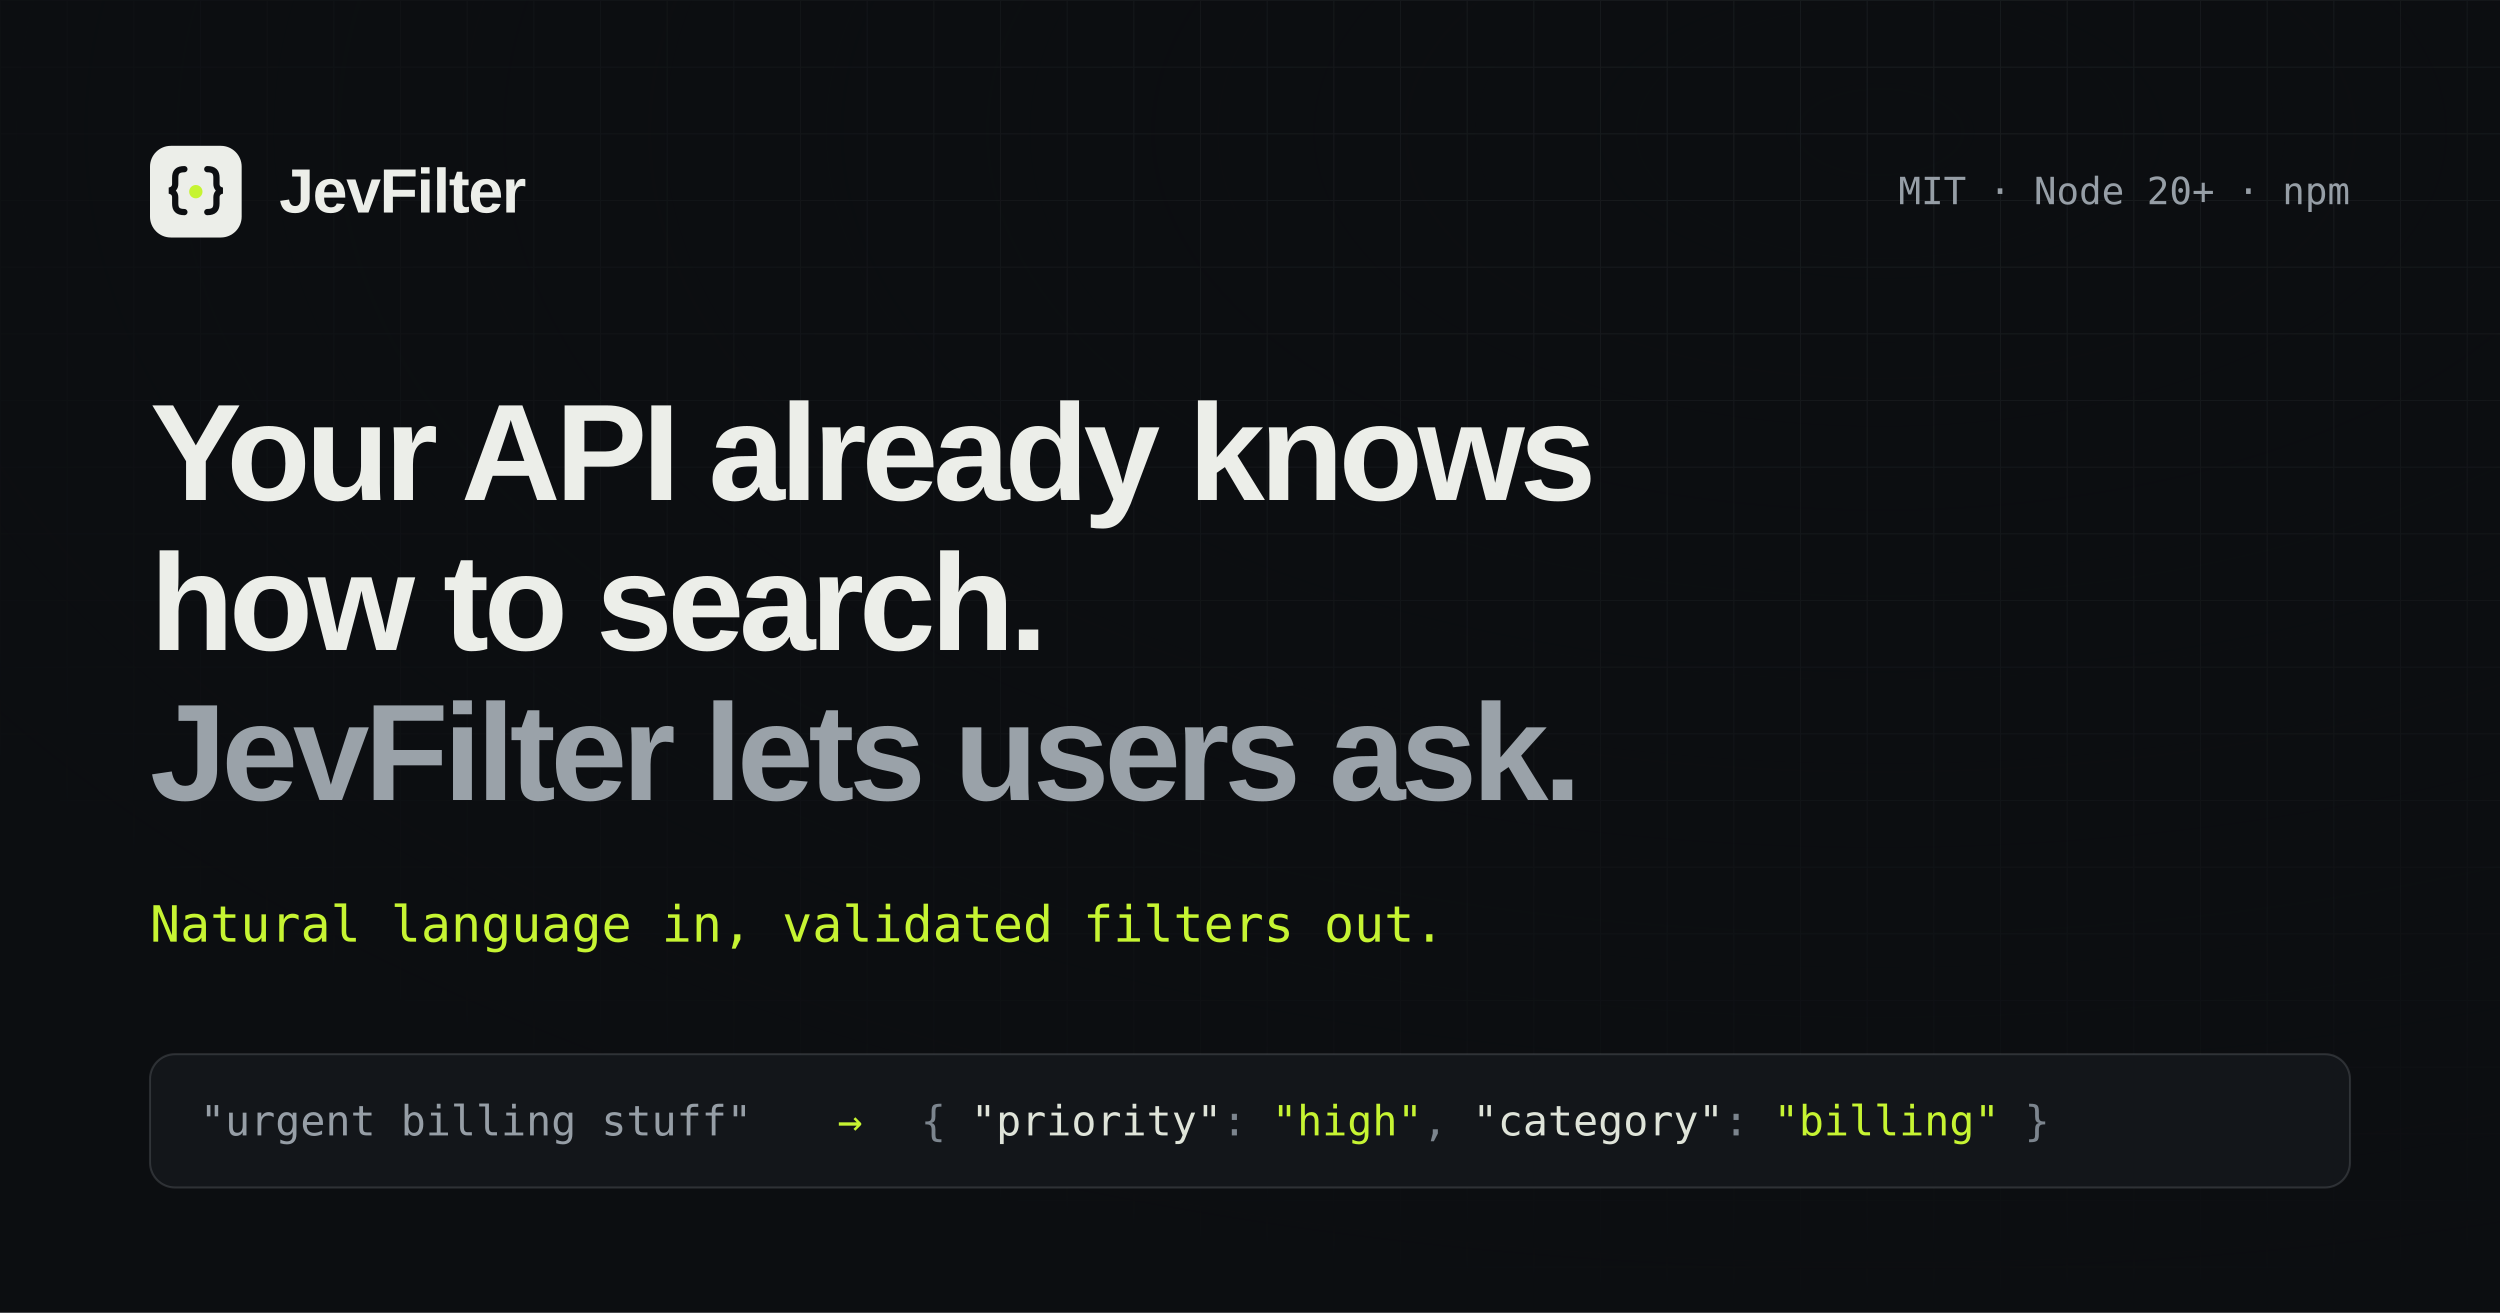
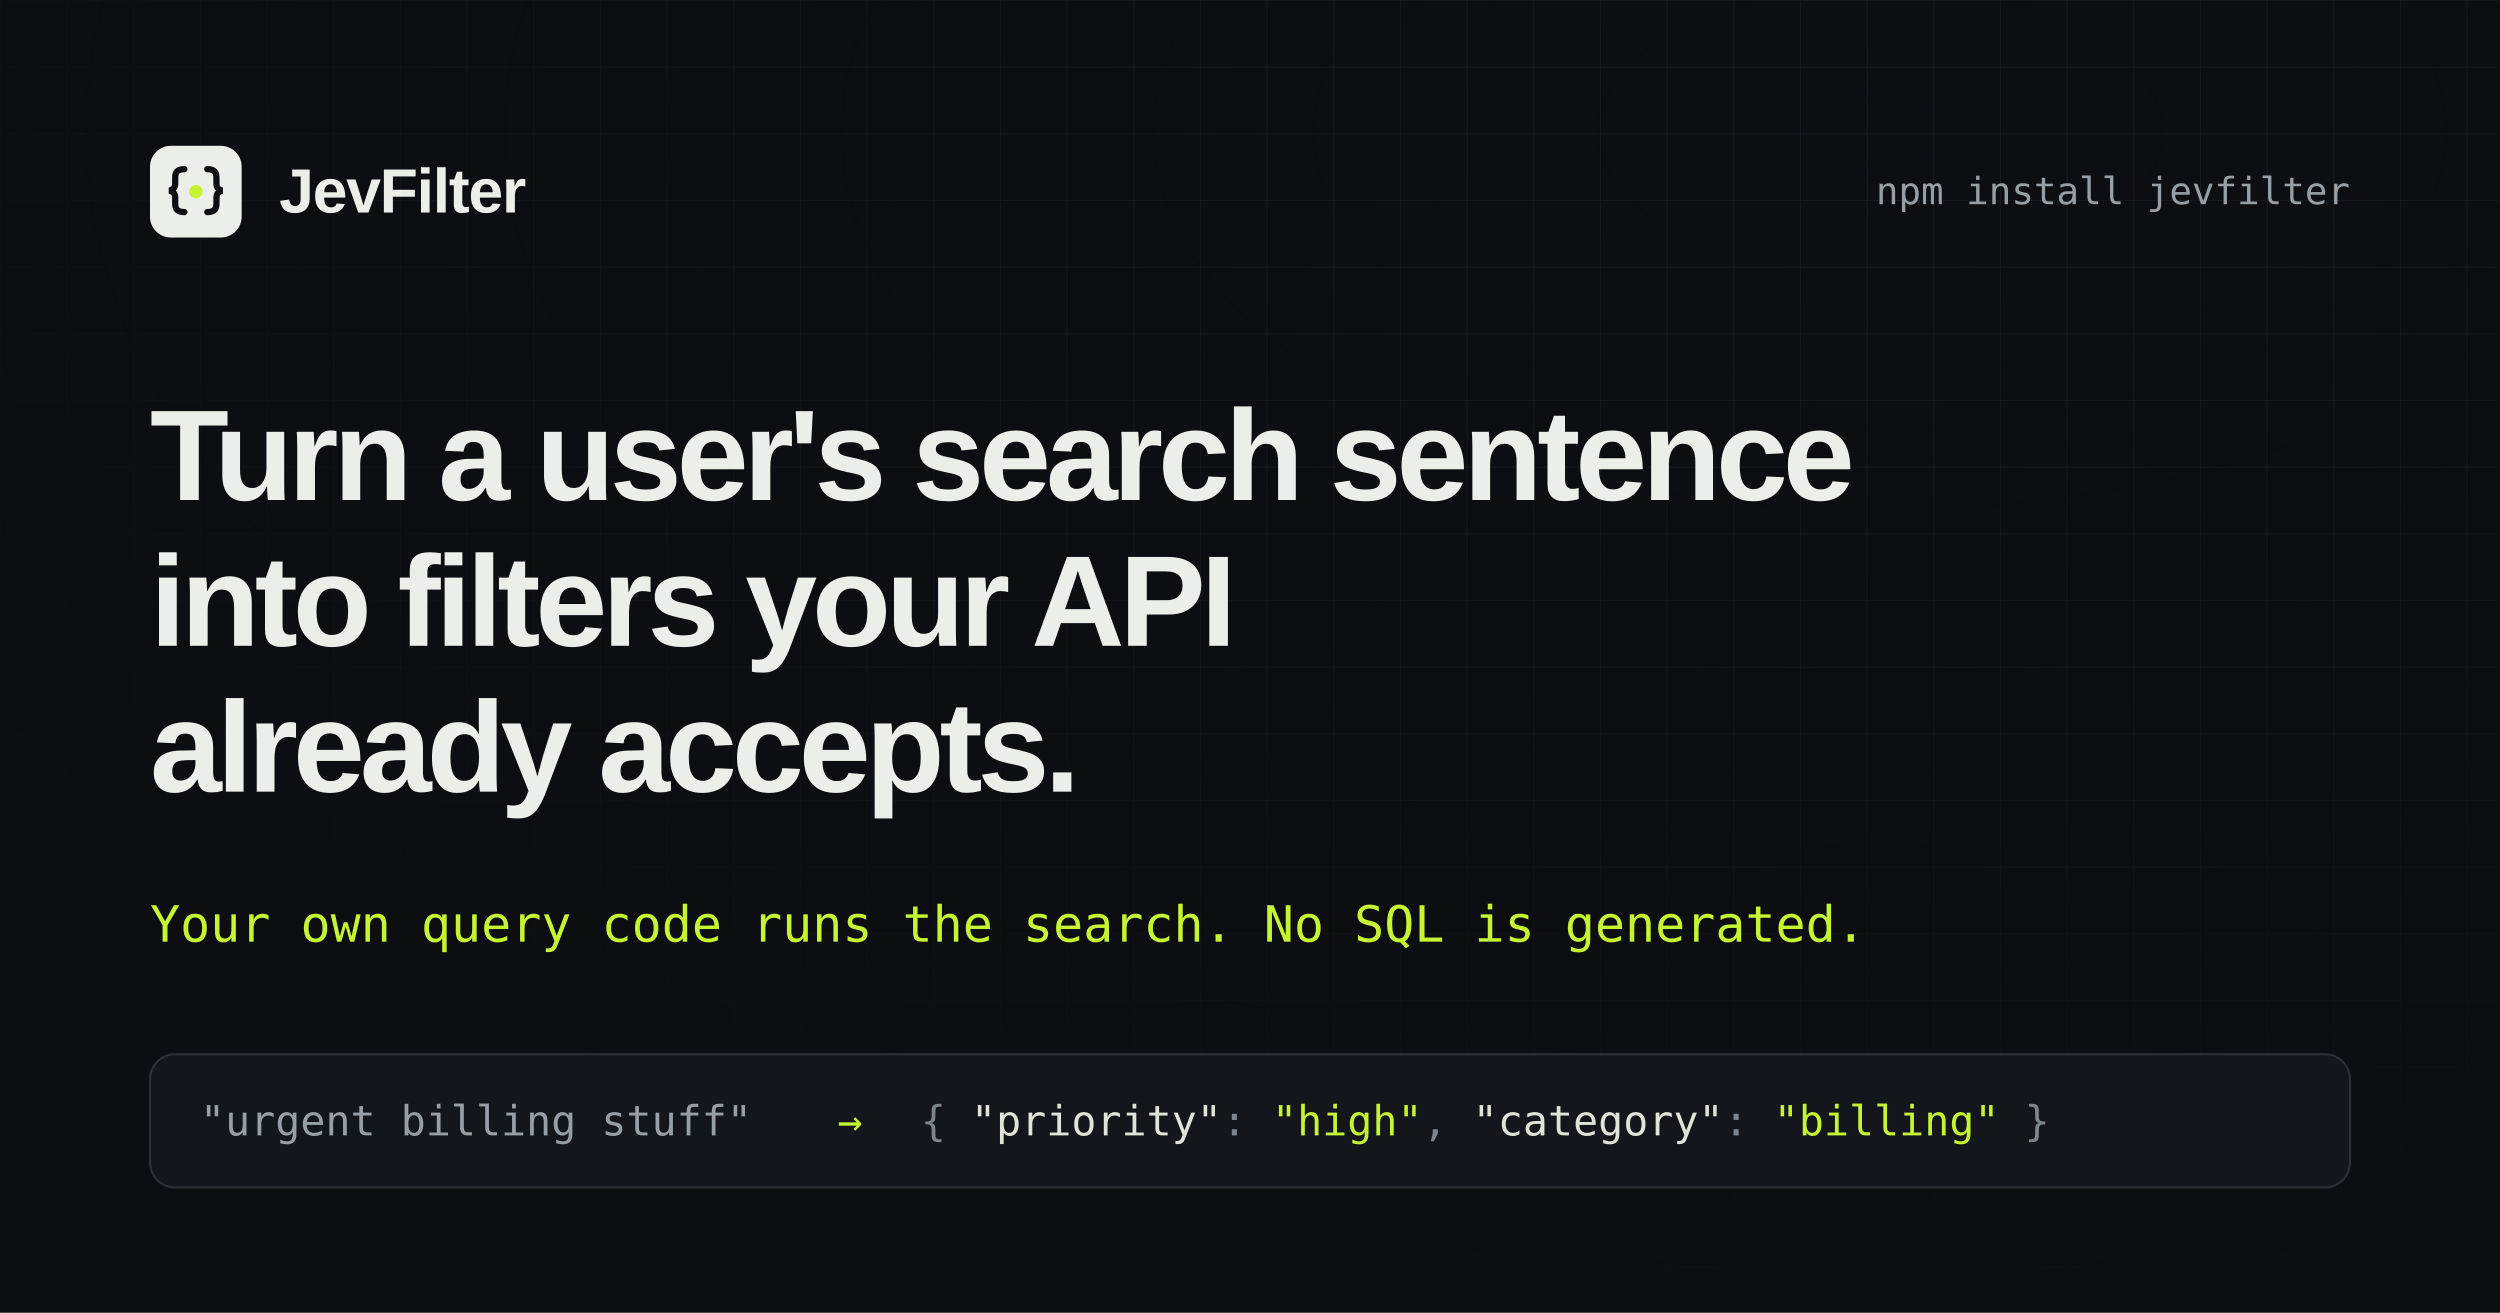
<svg xmlns="http://www.w3.org/2000/svg" width="1200" height="630" viewBox="0 0 1200 630">
  <defs>
    <pattern id="g" width="32" height="32" patternUnits="userSpaceOnUse">
      <path d="M32 0H0V32" fill="none" stroke="#e6ecf2" stroke-opacity="0.06" stroke-width="1" />
    </pattern>
    <radialGradient id="fade" cx="0.75" cy="0.1" r="0.9">
      <stop offset="0" stop-color="#0c0e11" stop-opacity="0" />
      <stop offset="1" stop-color="#0c0e11" stop-opacity="1" />
    </radialGradient>
  </defs>
  <rect width="1200" height="630" fill="#0c0e11" />
  <rect width="1200" height="630" fill="url(#g)" />
  <rect width="1200" height="630" fill="url(#fade)" />
  <g transform="translate(72 70)">
    <rect width="44" height="44" rx="10" fill="#eceee9" />
    <path d="M16.5 11.7c-3.3 0-4.4 1.4-4.4 4.1v3c0 1.7-1 2.8-2.8 3.2 1.8.4 2.8 1.5 2.8 3.2v3c0 2.7 1.1 4.1 4.4 4.1" fill="none" stroke="#0c0e11" stroke-width="3" stroke-linecap="round" transform="translate(0 -0.5)" />
    <path d="M27.5 11.7c3.3 0 4.4 1.4 4.4 4.1v3c0 1.7 1 2.8 2.8 3.2-1.8.4-2.8 1.5-2.8 3.2v3c0 2.7-1.1 4.1-4.4 4.1" fill="none" stroke="#0c0e11" stroke-width="3" stroke-linecap="round" transform="translate(0 -0.5)" />
    <circle cx="22" cy="22" r="3.2" fill="#c6f432" />
    <text x="62" y="32" font-family="Helvetica Neue, Arial, sans-serif" font-size="30" font-weight="700" fill="#eceee9" letter-spacing="-0.6">JevFilter</text>
  </g>
  <g font-family="Helvetica Neue, Arial, sans-serif" font-weight="700" letter-spacing="-2.4">
-     <text x="72" y="240" font-size="66" fill="#eceee9">Your API already knows</text>
-     <text x="72" y="312" font-size="66" fill="#eceee9">how to search.</text>
-     <text x="72" y="384" font-size="66" fill="#9aa2a9">JevFilter lets users ask.</text>
+     <text x="72" y="240" font-size="62" fill="#eceee9">Turn a user's search sentence</text>
+     <text x="72" y="310" font-size="62" fill="#eceee9">into filters your API</text>
+     <text x="72" y="380" font-size="62" fill="#eceee9">already accepts.</text>
  </g>
-   <text x="72" y="452" font-family="Menlo, DejaVu Sans Mono, monospace" font-size="24" fill="#c6f432">Natural language in, validated filters out.</text>
+   <text x="72" y="452" font-family="Menlo, DejaVu Sans Mono, monospace" font-size="24" fill="#c6f432">Your own query code runs the search. No SQL is generated.</text>
  <g transform="translate(72 506)" font-family="Menlo, DejaVu Sans Mono, monospace" font-size="20">
    <rect width="1056" height="64" rx="12" fill="#13161a" stroke="#e6ecf2" stroke-opacity="0.14" />
    <text x="24" y="39" fill="#969ea6">"urgent billing stuff"</text>
    <text x="330" y="39" fill="#c6f432">→</text>
    <text x="370" y="39" fill="#7c858e">{ <tspan fill="#dfe4d9">"priority"</tspan>: <tspan fill="#c6f432">"high"</tspan>, <tspan fill="#dfe4d9">"category"</tspan>: <tspan fill="#c6f432">"billing"</tspan> }</text>
  </g>
-   <text x="1128" y="98" text-anchor="end" font-family="Menlo, DejaVu Sans Mono, monospace" font-size="18" fill="#969ea6">MIT · Node 20+ · npm</text>
+   <text x="1128" y="98" text-anchor="end" font-family="Menlo, DejaVu Sans Mono, monospace" font-size="18" fill="#969ea6">npm install jevfilter</text>
</svg>
